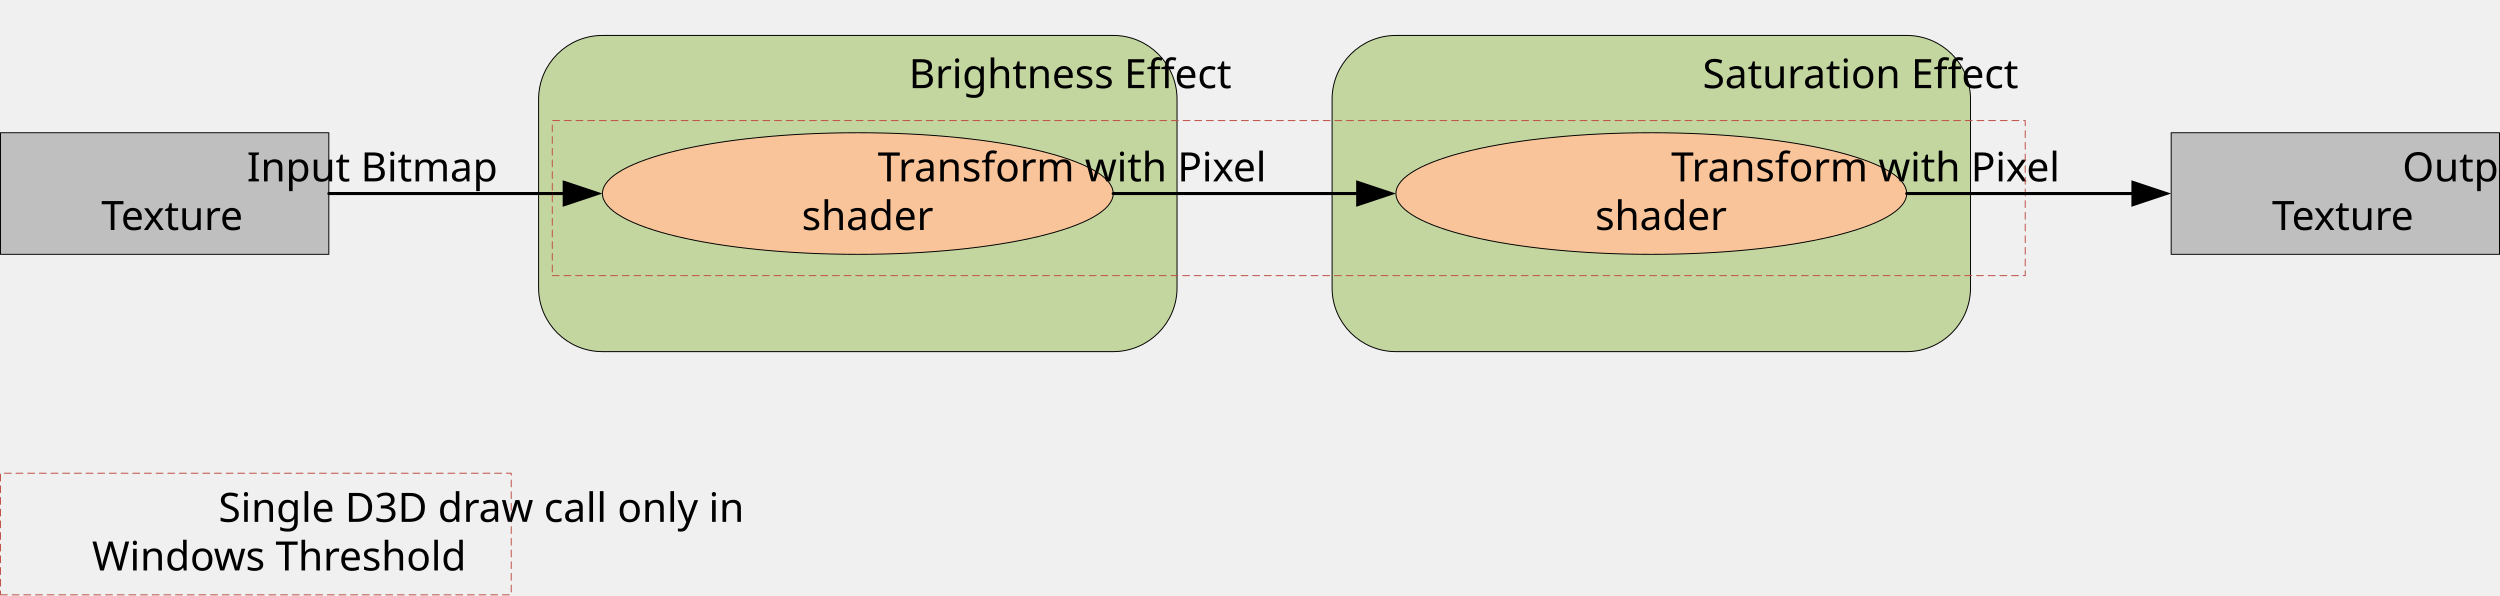
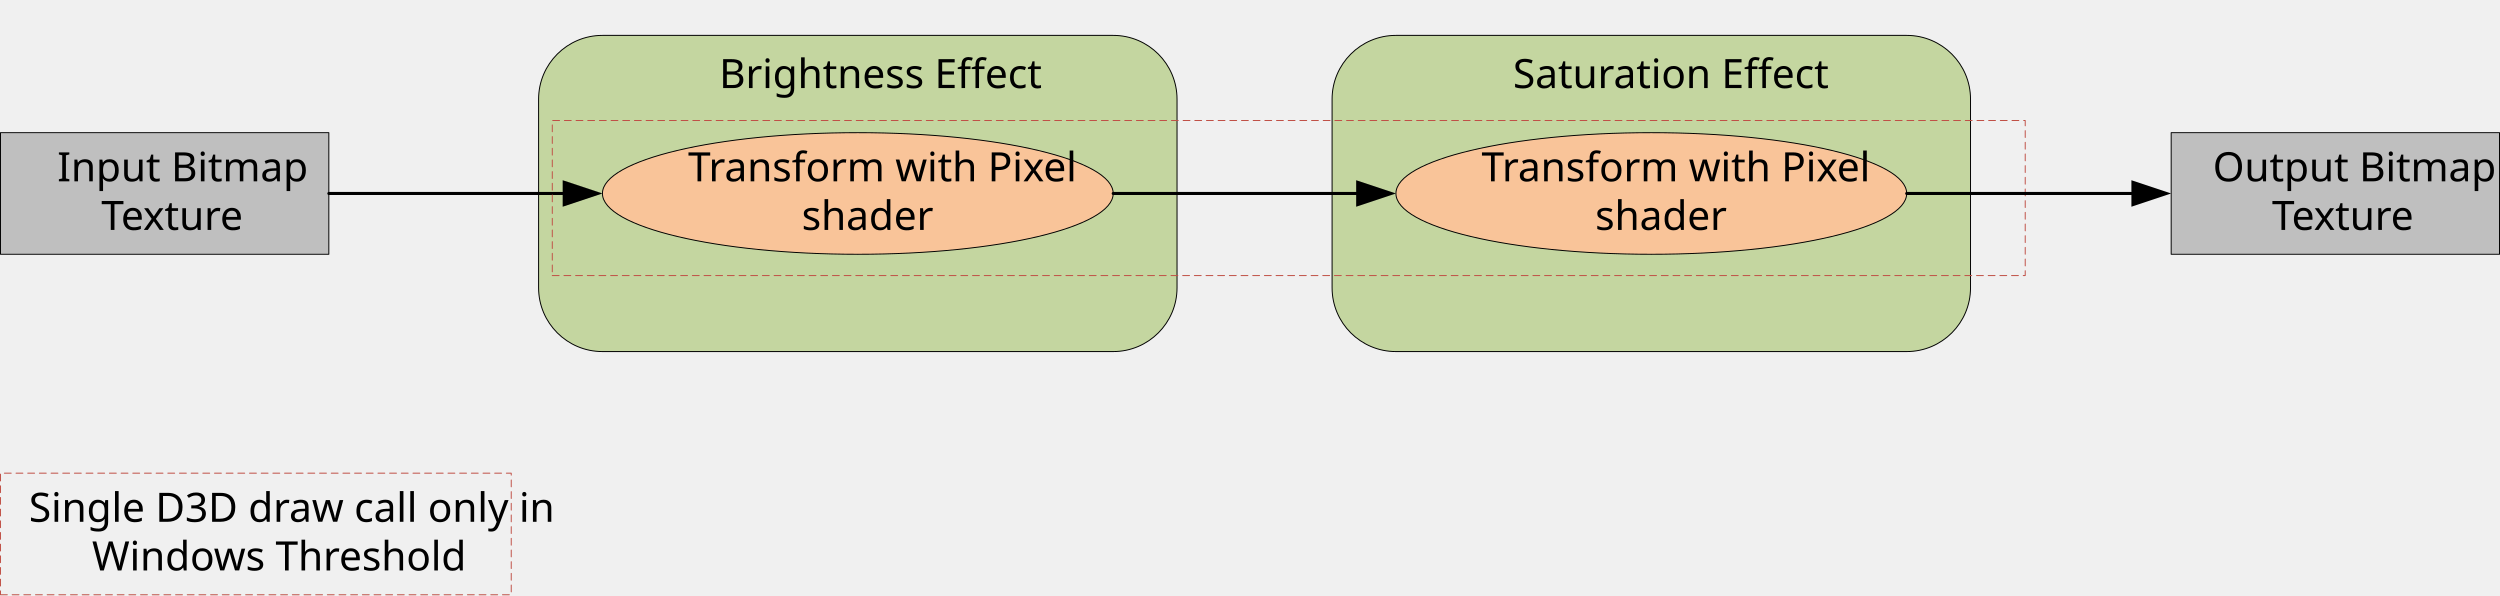
- <svg xmlns="http://www.w3.org/2000/svg" xmlns:ns1="http://schemas.microsoft.com/visio/2003/SVGExtensions/" xmlns:xlink="http://www.w3.org/1999/xlink" width="8.566in" height="2.04in" viewBox="0 0 616.74 146.848" xml:space="preserve" color-interpolation-filters="sRGB" class="st10">
-   <ns1:documentProperties ns1:langID="1033" ns1:viewMarkup="false" />
-   <style type="text/css">
- 	
- 		.st1 {fill:#bfbfbf;stroke:#000000;stroke-linecap:round;stroke-linejoin:round;stroke-width:0.24}
- 		.st2 {fill:#000000;font-family:Calibri;font-size:0.833em}
- 		.st3 {font-size:1em}
- 		.st4 {fill:#c4d6a0;stroke:#000000;stroke-linecap:round;stroke-linejoin:round;stroke-width:0.24}
- 		.st5 {fill:#f9c499;stroke:#000000;stroke-linecap:round;stroke-linejoin:round;stroke-width:0.24}
- 		.st6 {marker-end:url(#mrkr13-17);stroke:#000000;stroke-linecap:round;stroke-linejoin:round;stroke-width:0.75}
- 		.st7 {fill:#000000;fill-opacity:1;stroke:#000000;stroke-opacity:1;stroke-width:0.229}
- 		.st8 {fill:#000000;fill-opacity:1;stroke:#000000;stroke-opacity:1;stroke-width:0.087}
- 		.st9 {fill:#ffffff;fill-opacity:0;stroke:#c05046;stroke-dasharray:1.68,1.2;stroke-linecap:round;stroke-linejoin:round;stroke-width:0.24}
- 		.st10 {fill:none;fill-rule:evenodd;font-size:12px;overflow:visible;stroke-linecap:square;stroke-miterlimit:3}
- 	
- 	</style>
+ <svg xmlns="http://www.w3.org/2000/svg" xmlns:xlink="http://www.w3.org/1999/xlink" width="822.32" height="195.797" class="st10" color-interpolation-filters="sRGB" viewBox="0 0 616.74 146.848" xml:space="preserve">
+   <style type="text/css">.st1{fill:#bfbfbf;stroke:#000;stroke-linecap:round;stroke-linejoin:round;stroke-width:.24}.st2{fill:#000;font-family:Calibri;font-size:.833em}.st3{font-size:1em}.st4{fill:#c4d6a0;stroke-width:.24}.st4,.st5,.st6{stroke:#000;stroke-linecap:round;stroke-linejoin:round}.st5{fill:#f9c499;stroke-width:.24}.st6{marker-end:url(#mrkr13-17);stroke-width:.75}.st7,.st8{fill:#000;fill-opacity:1;stroke:#000;stroke-opacity:1;stroke-width:.229}.st8{stroke-width:.087}.st9{fill:#fff;fill-opacity:0;stroke:#c05046;stroke-dasharray:1.68,1.2;stroke-linecap:round;stroke-linejoin:round;stroke-width:.24}.st10{fill:none;fill-rule:evenodd;font-size:12px;overflow:visible;stroke-linecap:square;stroke-miterlimit:3}</style>
  <defs id="Markers">
    <g id="lend13">
-       <path d="M 3 1 L 0 0 L 3 -1 L 3 1 " style="stroke:none" />
+       <path d="M 3 1 L 0 0 L 3 -1 L 3 1" style="stroke:none" />
    </g>
-     <marker id="mrkr13-17" class="st7" ns1:arrowType="13" ns1:arrowSize="2" ns1:setback="13.08" refX="-13.08" orient="auto" markerUnits="strokeWidth" overflow="visible">
-       <use xlink:href="#lend13" transform="scale(-4.36,-4.36) " />
+     <marker id="mrkr13-17" class="st7" markerUnits="strokeWidth" orient="auto" overflow="visible" refX="-13.08">
+       <use transform="scale(-4.36,-4.36)" xlink:href="#lend13" />
    </marker>
-     <marker id="mrkr13-21" class="st8" ns1:arrowType="13" ns1:arrowSize="2" ns1:setback="34.5" refX="-34.5" orient="auto" markerUnits="strokeWidth" overflow="visible">
-       <use xlink:href="#lend13" transform="scale(-11.5,-11.5) " />
+     <marker id="mrkr13-21" class="st8" markerUnits="strokeWidth" orient="auto" overflow="visible" refX="-34.5">
+       <use transform="scale(-11.5,-11.5)" xlink:href="#lend13" />
    </marker>
  </defs>
-   <g ns1:mID="0" ns1:index="1" ns1:groupContext="foregroundPage">
-     <ns1:pageProperties ns1:drawingScale="1" ns1:pageScale="1" ns1:drawingUnits="19" ns1:shadowOffsetX="9" ns1:shadowOffsetY="-9" />
-     <ns1:layer ns1:name="Connector" ns1:index="0" />
-     <g id="shape134-1" ns1:mID="134" ns1:groupContext="shape" transform="translate(0.12,-84.12)">
-       <ns1:userDefs>
-         <ns1:ud ns1:nameU="visVersion" ns1:val="VT0(15):26" />
-       </ns1:userDefs>
-       <ns1:textBlock ns1:margins="rect(4,4,4,4)" />
-       <ns1:textRect cx="40.5" cy="131.848" width="81" height="30" />
-       <rect x="0" y="116.848" width="81" height="30" class="st1" />
-       <text x="14" y="128.85" class="st2" ns1:langID="1033">
-         <ns1:paragraph ns1:horizAlign="1" />
-         <ns1:tabList />Input Bitmap <tspan x="24.88" dy="1.2em" class="st3">Texture</tspan>
+   <g>
+     <g id="shape134-1" transform="translate(0.12,-84.12)">
+       <rect width="81" height="30" x="0" y="116.848" class="st1" />
+       <text x="14" y="128.85" class="st2">Input Bitmap <tspan x="24.88" class="st3" dy="1.2em">Texture</tspan>
      </text>
    </g>
-     <g id="shape135-5" ns1:mID="135" ns1:groupContext="shape" transform="translate(132.87,-60.12)">
-       <ns1:userDefs>
-         <ns1:ud ns1:nameU="CTypeTopLeftSnip" ns1:prompt="" ns1:val="VT0(0):5" />
-         <ns1:ud ns1:nameU="CTypeTopRightSnip" ns1:prompt="" ns1:val="VT0(0):5" />
-         <ns1:ud ns1:nameU="CTypeBotLeftSnip" ns1:prompt="" ns1:val="VT0(0):5" />
-         <ns1:ud ns1:nameU="CTypeBotRightSnip" ns1:prompt="" ns1:val="VT0(0):5" />
-         <ns1:ud ns1:nameU="CornerLockHoriz" ns1:prompt="" ns1:val="VT0(1):5" />
-         <ns1:ud ns1:nameU="CornerLockVert" ns1:prompt="" ns1:val="VT0(1):5" />
-         <ns1:ud ns1:nameU="CornerLockDiag" ns1:prompt="" ns1:val="VT0(0):5" />
-         <ns1:ud ns1:nameU="TopLeftOffset" ns1:prompt="" ns1:val="VT0(0.15):1" />
-         <ns1:ud ns1:nameU="TopRightOffset" ns1:prompt="" ns1:val="VT0(0.15):1" />
-         <ns1:ud ns1:nameU="BotLeftOffset" ns1:prompt="" ns1:val="VT0(0.15):1" />
-         <ns1:ud ns1:nameU="BotRightOffset" ns1:prompt="" ns1:val="VT0(0.15):1" />
-         <ns1:ud ns1:nameU="visVersion" ns1:prompt="" ns1:val="VT0(15):26" />
-         <ns1:ud ns1:nameU="TopLeftOffset" ns1:prompt="" ns1:val="VT0(0.21875):1" />
-         <ns1:ud ns1:nameU="TopRightOffset" ns1:prompt="" ns1:val="VT0(0.21875):1" />
-         <ns1:ud ns1:nameU="BotLeftOffset" ns1:prompt="" ns1:val="VT0(0.21875):1" />
-         <ns1:ud ns1:nameU="BotRightOffset" ns1:prompt="" ns1:val="VT0(0.21875):1" />
-       </ns1:userDefs>
-       <ns1:textBlock ns1:margins="rect(4,4,4,4)" ns1:verticalAlign="0" />
-       <ns1:textRect cx="78.75" cy="107.848" width="157.5" height="78" />
-       <path d="M15.75 146.85 L141.75 146.85 A15.75 15.75 -180 0 0 157.5 131.1 L157.5 84.6 A15.75 15.75 -180 0 0 141.75        68.85 L15.75 68.85 A15.75 15.75 -180 0 0 -0 84.6 L0 131.1 A15.75 15.75 -180 0 0 15.75 146.85 Z" class="st4" />
-       <text x="44.56" y="81.85" class="st2" ns1:langID="1033">
-         <ns1:paragraph ns1:horizAlign="1" />
-         <ns1:tabList />Brightness Effect</text>
+     <g id="shape135-5" transform="translate(132.87,-60.12)">
+       <path d="M15.75 146.85 L141.75 146.85 A15.75 15.75 -180 0 0 157.5 131.1 L157.5 84.6 A15.75 15.75 -180 0 0 141.75 68.85 L15.75 68.85 A15.75 15.75 -180 0 0 -0 84.6 L0 131.1 A15.75 15.75 -180 0 0 15.75 146.85 Z" class="st4" />
+       <text x="44.56" y="81.85" class="st2">Brightness Effect</text>
    </g>
-     <g id="shape136-8" ns1:mID="136" ns1:groupContext="shape" transform="translate(148.62,-84.12)">
-       <ns1:userDefs>
-         <ns1:ud ns1:nameU="visVersion" ns1:val="VT0(15):26" />
-       </ns1:userDefs>
-       <ns1:textBlock ns1:margins="rect(4,4,4,4)" />
-       <ns1:textRect cx="63" cy="131.848" width="110.25" height="26.25" />
+     <g id="shape136-8" transform="translate(148.62,-84.12)">
      <path d="M0 131.85 A63 15 0 0 1 126 131.85 A63 15 0 1 1 0 131.85 Z" class="st5" />
-       <text x="21.13" y="128.85" class="st2" ns1:langID="1033">
-         <ns1:paragraph ns1:horizAlign="1" />
-         <ns1:tabList />Transform with Pixel <tspan x="49.16" dy="1.2em" class="st3">shader</tspan>
+       <text x="21.13" y="128.85" class="st2">Transform with Pixel <tspan x="49.16" class="st3" dy="1.2em">shader</tspan>
      </text>
    </g>
-     <g id="shape137-12" ns1:mID="137" ns1:groupContext="shape" ns1:layerMember="0" transform="translate(81.12,-90.12)">
+     <g id="shape137-12" transform="translate(81.12,-90.12)">
      <path d="M0 137.85 L57.69 137.85" class="st6" />
    </g>
-     <g id="shape138-18" ns1:mID="138" ns1:groupContext="shape" transform="translate(328.62,-60.12)">
-       <ns1:userDefs>
-         <ns1:ud ns1:nameU="CTypeTopLeftSnip" ns1:prompt="" ns1:val="VT0(0):5" />
-         <ns1:ud ns1:nameU="CTypeTopRightSnip" ns1:prompt="" ns1:val="VT0(0):5" />
-         <ns1:ud ns1:nameU="CTypeBotLeftSnip" ns1:prompt="" ns1:val="VT0(0):5" />
-         <ns1:ud ns1:nameU="CTypeBotRightSnip" ns1:prompt="" ns1:val="VT0(0):5" />
-         <ns1:ud ns1:nameU="CornerLockHoriz" ns1:prompt="" ns1:val="VT0(1):5" />
-         <ns1:ud ns1:nameU="CornerLockVert" ns1:prompt="" ns1:val="VT0(1):5" />
-         <ns1:ud ns1:nameU="CornerLockDiag" ns1:prompt="" ns1:val="VT0(0):5" />
-         <ns1:ud ns1:nameU="TopLeftOffset" ns1:prompt="" ns1:val="VT0(0.15):1" />
-         <ns1:ud ns1:nameU="TopRightOffset" ns1:prompt="" ns1:val="VT0(0.15):1" />
-         <ns1:ud ns1:nameU="BotLeftOffset" ns1:prompt="" ns1:val="VT0(0.15):1" />
-         <ns1:ud ns1:nameU="BotRightOffset" ns1:prompt="" ns1:val="VT0(0.15):1" />
-         <ns1:ud ns1:nameU="visVersion" ns1:prompt="" ns1:val="VT0(15):26" />
-         <ns1:ud ns1:nameU="TopLeftOffset" ns1:prompt="" ns1:val="VT0(0.21875):1" />
-         <ns1:ud ns1:nameU="TopRightOffset" ns1:prompt="" ns1:val="VT0(0.21875):1" />
-         <ns1:ud ns1:nameU="BotLeftOffset" ns1:prompt="" ns1:val="VT0(0.21875):1" />
-         <ns1:ud ns1:nameU="BotRightOffset" ns1:prompt="" ns1:val="VT0(0.21875):1" />
-       </ns1:userDefs>
-       <ns1:textBlock ns1:margins="rect(4,4,4,4)" ns1:verticalAlign="0" />
-       <ns1:textRect cx="78.75" cy="107.848" width="157.5" height="78" />
-       <path d="M15.75 146.85 L141.75 146.85 A15.75 15.75 -180 0 0 157.5 131.1 L157.5 84.6 A15.75 15.75 -180 0 0 141.75        68.85 L15.75 68.85 A15.75 15.75 -180 0 0 -0 84.6 L0 131.1 A15.75 15.75 -180 0 0 15.75 146.85 Z" class="st4" />
-       <text x="44.63" y="81.85" class="st2" ns1:langID="1033">
-         <ns1:paragraph ns1:horizAlign="1" />
-         <ns1:tabList />Saturation Effect</text>
+     <g id="shape138-18" transform="translate(328.62,-60.12)">
+       <path d="M15.75 146.85 L141.75 146.85 A15.75 15.75 -180 0 0 157.5 131.1 L157.5 84.6 A15.75 15.75 -180 0 0 141.75 68.85 L15.75 68.85 A15.75 15.75 -180 0 0 -0 84.6 L0 131.1 A15.75 15.75 -180 0 0 15.75 146.85 Z" class="st4" />
+       <text x="44.63" y="81.85" class="st2">Saturation Effect</text>
    </g>
-     <g id="shape139-23" ns1:mID="139" ns1:groupContext="shape" transform="translate(344.37,-84.12)">
-       <ns1:userDefs>
-         <ns1:ud ns1:nameU="visVersion" ns1:val="VT0(15):26" />
-       </ns1:userDefs>
-       <ns1:textBlock ns1:margins="rect(4,4,4,4)" />
-       <ns1:textRect cx="63" cy="131.848" width="110.25" height="26.25" />
+     <g id="shape139-23" transform="translate(344.37,-84.12)">
      <path d="M0 131.85 A63 15 0 0 1 126 131.85 A63 15 0 1 1 0 131.85 Z" class="st5" />
-       <text x="21.13" y="128.85" class="st2" ns1:langID="1033">
-         <ns1:paragraph ns1:horizAlign="1" />
-         <ns1:tabList />Transform with Pixel <tspan x="49.16" dy="1.2em" class="st3">shader</tspan>
+       <text x="21.13" y="128.85" class="st2">Transform with Pixel <tspan x="49.16" class="st3" dy="1.2em">shader</tspan>
      </text>
    </g>
-     <g id="shape140-28" ns1:mID="140" ns1:groupContext="shape" ns1:layerMember="0" transform="translate(274.62,-90.12)">
+     <g id="shape140-28" transform="translate(274.62,-90.12)">
      <path d="M0 137.85 L59.94 137.85" class="st6" />
    </g>
-     <g id="shape142-33" ns1:mID="142" ns1:groupContext="shape" transform="translate(0.12,-0.12)">
-       <ns1:userDefs>
-         <ns1:ud ns1:nameU="visVersion" ns1:val="VT0(15):26" />
-       </ns1:userDefs>
-       <ns1:textBlock ns1:margins="rect(4,4,4,4)" />
-       <ns1:textRect cx="63" cy="131.848" width="126" height="30" />
+     <g id="shape142-33" transform="translate(0.12,-0.12)">
      <path d="M0 146.85 L126 146.85 L126 116.85 L0 116.85 L0 146.85 Z" class="st9" />
-       <text x="7.01" y="128.85" class="st2" ns1:langID="1033">
-         <ns1:paragraph ns1:horizAlign="1" />
-         <ns1:tabList />Single D3D draw call only in <tspan x="22.57" dy="1.2em" class="st3">Windows Threshold</tspan>
+       <text x="7.01" y="128.85" class="st2">Single D3D draw call only in <tspan x="22.57" class="st3" dy="1.2em">Windows Threshold</tspan>
      </text>
    </g>
-     <g id="shape143-37" ns1:mID="143" ns1:groupContext="shape" transform="translate(136.245,-78.87)">
-       <ns1:userDefs>
-         <ns1:ud ns1:nameU="visVersion" ns1:val="VT0(15):26" />
-       </ns1:userDefs>
+     <g id="shape143-37" transform="translate(136.245,-78.87)">
      <path d="M0 146.85 L363.37 146.85 L363.37 108.6 L0 108.6 L0 146.85 Z" class="st9" />
    </g>
-     <g id="shape145-39" ns1:mID="145" ns1:groupContext="shape" transform="translate(535.62,-84.12)">
-       <ns1:userDefs>
-         <ns1:ud ns1:nameU="visVersion" ns1:val="VT0(15):26" />
-       </ns1:userDefs>
-       <ns1:textBlock ns1:margins="rect(4,4,4,4)" />
-       <ns1:textRect cx="40.5" cy="131.848" width="81" height="30" />
-       <rect x="0" y="116.848" width="81" height="30" class="st1" />
-       <text x="10.27" y="128.85" class="st2" ns1:langID="1033">
-         <ns1:paragraph ns1:horizAlign="1" />
-         <ns1:tabList />Output Bitmap <tspan x="24.88" dy="1.2em" class="st3">Texture</tspan>
+     <g id="shape145-39" transform="translate(535.62,-84.12)">
+       <rect width="81" height="30" x="0" y="116.848" class="st1" />
+       <text x="10.27" y="128.85" class="st2">Output Bitmap <tspan x="24.88" class="st3" dy="1.2em">Texture</tspan>
      </text>
    </g>
-     <g id="shape147-43" ns1:mID="147" ns1:groupContext="shape" ns1:layerMember="0" transform="translate(470.37,-90.12)">
+     <g id="shape147-43" transform="translate(470.37,-90.12)">
      <path d="M0 137.85 L55.44 137.85" class="st6" />
    </g>
  </g>
</svg>
